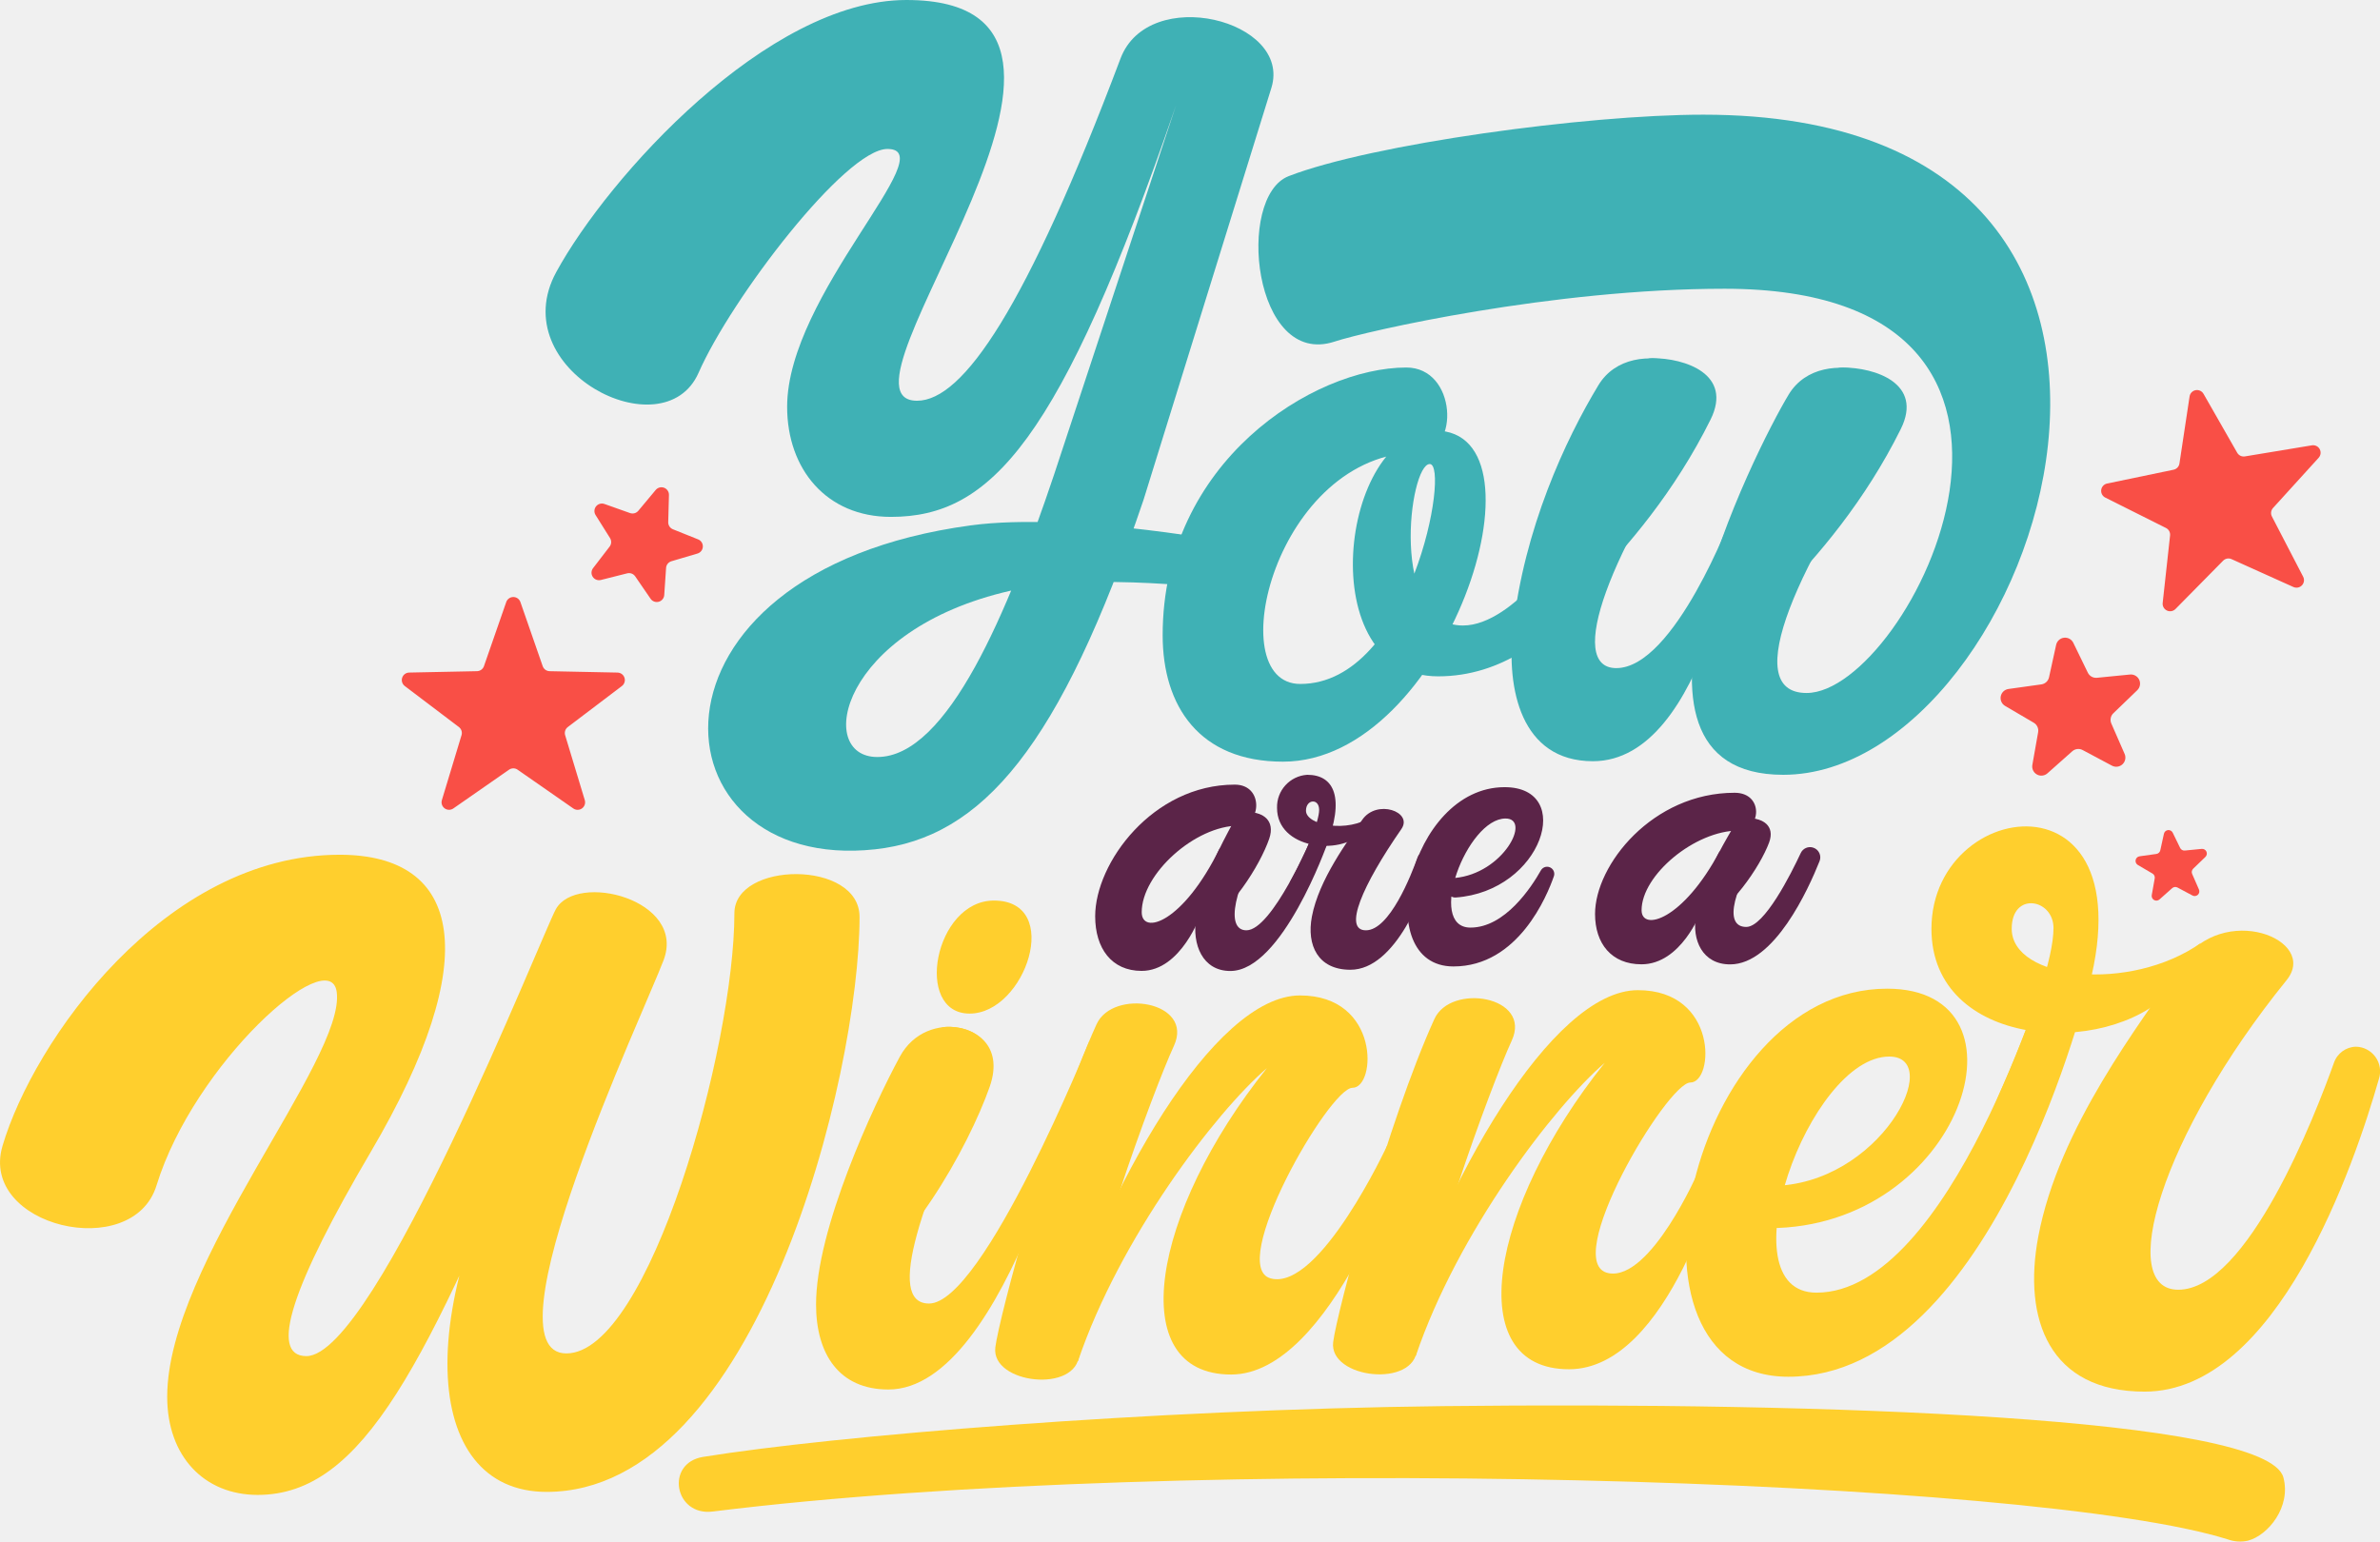
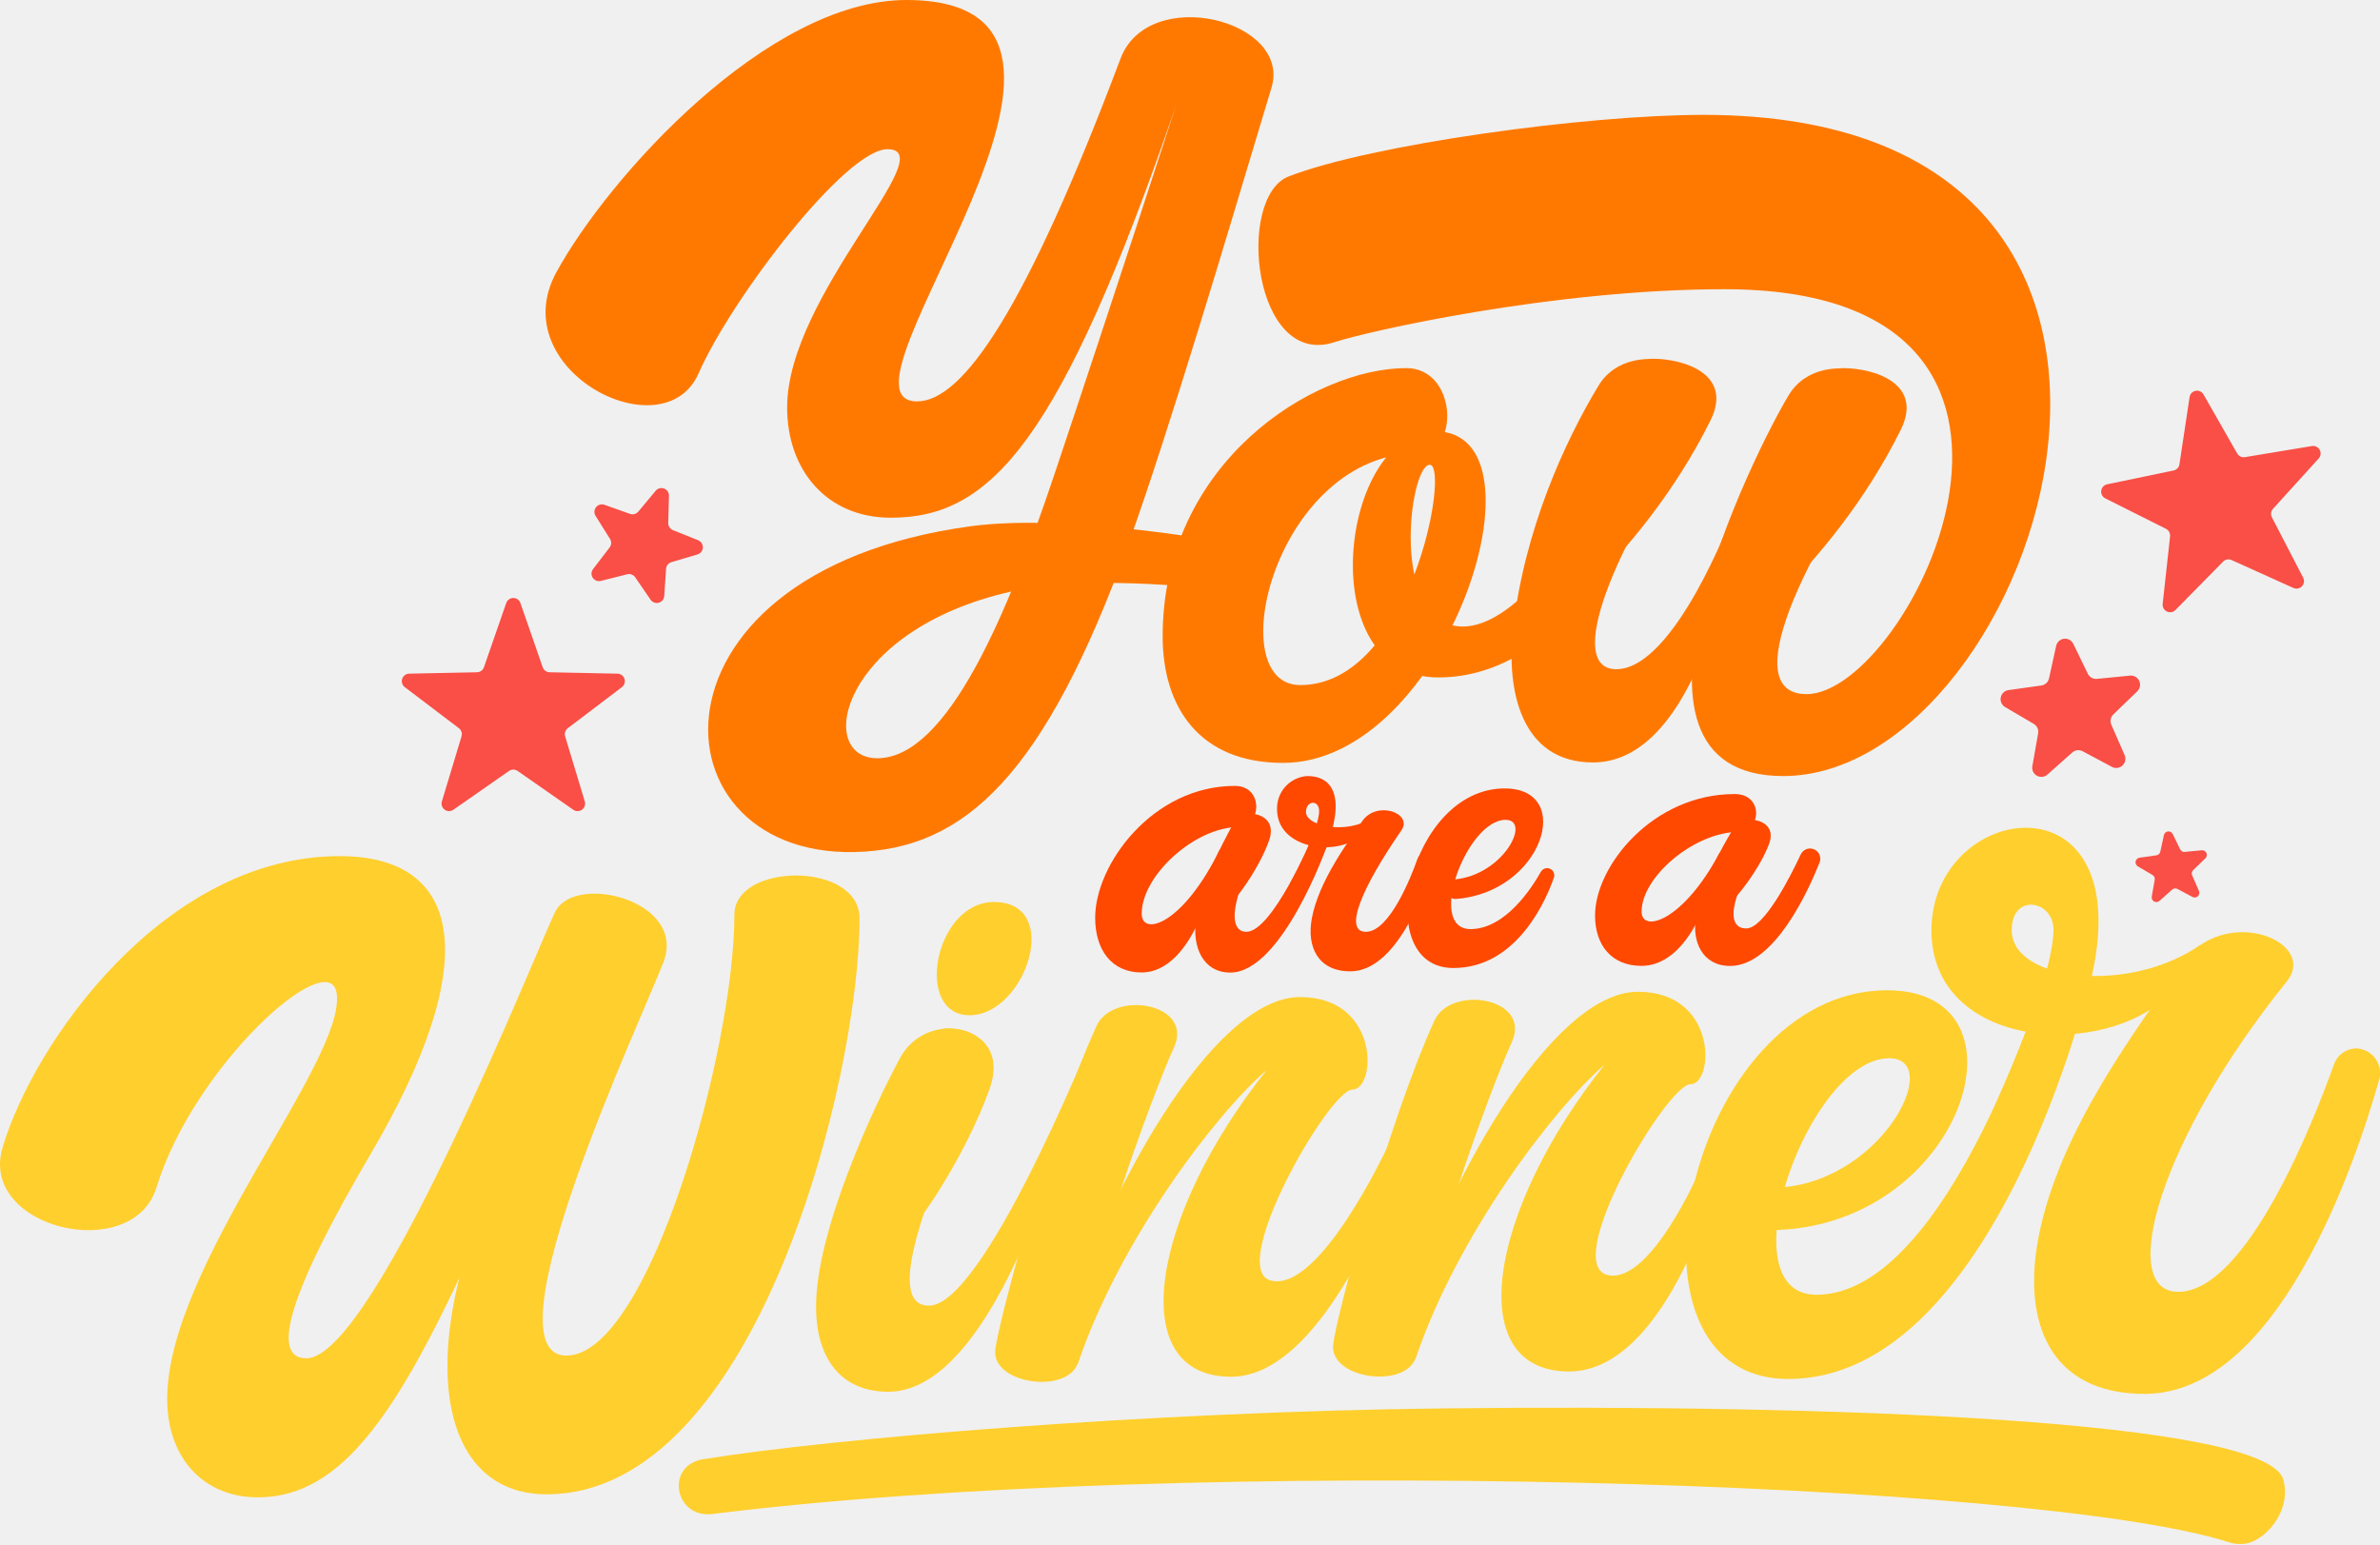
- <svg xmlns="http://www.w3.org/2000/svg" height="320.333" width="494.476">
-   <path d="M218.977 98.681l25.362-76.823c-24.095 70.048-38.5 85.548-59.254 85.548-13.365 0-21.55-9.924-21.547-22.887.007-23.3 32.65-53.566 20.846-53.566-8.719 0-32.429 31.012-39.247 46.507-7.26 16.5-40.621-.694-29.557-20.949C126.354 36.786 159.494 0 188.315 0c53.571 0-18.251 83.277 2.209 83.272 9.553 0 22.683-19.157 42.273-71.1 5.833-15.466 35.657-8.015 31.359 6.061l-26.569 85.623c-17.326 51.162-33.41 70.188-55.785 72.628-46.595 5.08-52.057-57.61 19.9-67.314 21.486-2.9 56.635 4.025 56.635 4.025l-3.5 9.373s-27.47-3.8-44.935.193c-35.42 8.093-40.6 34.547-27.624 34.543 14.656-.004 27.202-30.37 36.699-58.623z" fill="#3fb1b5" />
-   <path d="m474.4 306.993c-3.394-12.5-95.135-15.7-174.533-14.808-61.342.692-126.881 6.2-153.783 10.549-7.918 1.28-5.988 12.345 1.977 11.356 99.522-12.358 274.738-6.87 314.83 5.8a7.45 7.45 0 0 0 4.15.255c4.201-1.109 9.014-7.04 7.359-13.152z" fill="#ffcf2d" />
-   <g fill="#3fb1b5">
-     <path d="m294.852 93.991c8.423 0 7.881-17.624-2.68-17.624-19.251 0-50.614 19.584-50.614 55.633 0 14.7 7.6 26.271 25 26.271 33.956 0 56.341-68.8 31.61-68.8-19.785 0-25.84 51.068.63 51.068s39.67-32.352 39.67-32.352l-12.26 3.743s-11.527 18.048-22.267 18.048c-15.373 0-11.169-33.555-6.891-33.555s-3.912 45.7-26.906 45.7c-16.733-.005-5.103-48.132 24.708-48.132z" />
-     <path d="m355.1 85.076c5.449-7.656-15.973-16.664-23.011-5.033-6.845 11.312-15.471 29.856-17.76 50.808-1.318 12.07 1.538 27.326 16.622 27.326 23.773 0 30.415-51.283 30.415-51.283l-1.532.17s-11.914 31.766-24.025 31.766c-10.546 0-1.503-24.53 19.291-53.754z" />
-     <path d="M315.43 134.815c.064-.517 25.213-17.879 39.958-47.624 4.7-9.486-5.345-12.765-12.064-12.765-6.523 0-14.761 20.365-14.761 20.365m25.314-70.961c-24.352 0-68.98 6.128-86.127 12.766-11.051 4.278-7.381 39.958 9.532 34.383C283.931 68.787 322.557 60 358.3 60c80.511 0 38.468 84 17.038 84-14.315 0-1.5-27.755 19.292-56.977 5.449-7.656-15.973-16.664-23.011-5.034C364.777 93.3 330.686 161 370.484 161c53.18 0 99.053-137.17-16.607-137.17z" />
-     <path d="m354.962 136.761c.064-.516 25.213-17.878 39.958-47.623 4.7-9.487-5.345-12.766-12.064-12.766-6.523 0-14.761 20.366-14.761 20.366" />
+ <svg xmlns="http://www.w3.org/2000/svg" width="336" height="218" viewBox="0 0 336 218" fill="none">
+   <g clip-path="url(#clip0_2432_713)">
+     <path d="M148.797 67.156C156.635 43.804 166.03 14.875 166.03 14.875C149.657 62.546 139.869 73.094 125.767 73.094C116.685 73.094 111.123 66.341 111.125 57.519C111.13 41.662 133.311 21.065 125.29 21.065C119.366 21.065 103.255 42.17 98.622 52.715C93.689 63.944 71.019 52.242 78.537 38.458C85.859 25.034 108.377 0 127.961 0C164.363 0 115.56 56.673 129.463 56.67C135.954 56.67 144.876 43.633 158.187 8.284C162.151 -2.242 182.417 2.829 179.496 12.408C176.234 23.112 167.971 51.369 161.442 70.678C149.669 105.496 138.74 118.444 123.536 120.105C91.874 123.562 88.163 80.899 137.058 74.295C151.658 72.321 175.542 77.034 175.542 77.034L173.164 83.413C173.164 83.413 154.498 80.827 142.63 83.544C118.562 89.052 115.042 107.055 123.859 107.052C133.818 107.049 142.343 86.384 148.797 67.156Z" fill="#FF7900" />
+     <path d="M322.358 208.922C320.052 200.415 257.713 198.237 203.762 198.844C162.079 199.315 117.545 203.063 99.265 206.023C93.885 206.894 95.196 214.424 100.608 213.751C168.234 205.341 287.295 209.076 314.538 217.699C315.442 218.023 316.42 218.083 317.358 217.872C320.212 217.117 323.483 213.081 322.358 208.922Z" fill="#FFCF2D" />
+     <path d="M200.354 63.965C206.078 63.965 205.709 51.971 198.533 51.971C185.452 51.971 164.14 65.299 164.14 89.832C164.14 99.835 169.305 107.71 181.128 107.71C204.201 107.71 219.412 60.889 202.607 60.889C189.163 60.889 185.049 95.643 203.035 95.643C221.022 95.643 229.991 73.626 229.991 73.626L221.661 76.173C221.661 76.173 213.828 88.456 206.53 88.456C196.084 88.456 198.941 65.62 201.848 65.62C204.755 65.62 199.189 96.721 183.565 96.721C172.195 96.717 180.097 63.965 200.354 63.965Z" fill="#FF7900" />
+     <path d="M241.293 57.898C244.996 52.687 230.439 46.557 225.657 54.472C221.006 62.171 215.144 74.791 213.589 89.049C212.693 97.264 214.634 107.646 224.884 107.646C241.038 107.646 245.551 72.746 245.551 72.746L244.51 72.861C244.51 72.861 236.414 94.48 228.185 94.48C221.019 94.48 227.163 77.786 241.293 57.898Z" fill="#FF7900" />
+     <path d="M214.337 91.747C214.38 91.395 231.469 79.58 241.489 59.337C244.682 52.881 237.857 50.65 233.291 50.65C228.859 50.65 223.261 64.509 223.261 64.509" fill="#FF7900" />
+     <path d="M240.462 16.217C223.915 16.217 193.59 20.388 181.938 24.905C174.429 27.816 176.923 52.098 188.415 48.304C192.933 46.812 219.18 40.833 243.467 40.833C298.175 40.833 269.607 97.998 255.045 97.998C245.318 97.998 254.026 79.11 268.154 59.223C271.857 54.013 257.3 47.882 252.518 55.797C247.869 63.495 224.704 109.567 251.747 109.567C287.883 109.567 319.054 16.217 240.462 16.217Z" fill="#FF7900" />
+     <path d="M241.199 93.072C241.243 92.72 258.332 80.905 268.351 60.662C271.545 54.206 264.719 51.974 260.153 51.974C255.721 51.974 250.123 65.834 250.123 65.834" fill="#FF7900" />
+     <path d="M292.777 146.176C307.09 108.101 272.674 111.592 272.674 131.354C272.674 148.202 297.252 149.729 306.389 140.239L310.712 133.349C300.693 140.42 284.007 138.562 284.007 131.339C284.007 126.021 289.905 127.094 289.905 131.234C289.905 135.479 287.071 143.774 281.911 155.514C278.746 162.711 291.871 147.914 291.871 147.914" fill="#FFCF2D" />
+     <path d="M213.426 147.147C216.307 140.872 204.821 138.98 202.497 144.11C195.905 158.653 188.723 185.631 188.213 189.786C187.577 194.964 199.794 196.35 200.053 190.723C200.516 180.702 210.477 153.571 213.426 147.147Z" fill="#FFCF2D" />
+     <path d="M227.118 180.046C220.077 178.779 235.359 153.086 238.626 153.086C242.023 153.086 242.544 140.023 231.224 140.023C219.03 140.023 203.581 167.342 196.641 190.365L199.88 191.737C205.782 174.305 219.326 156.516 226.539 150.312C210.231 170.712 206.299 193.631 221.504 193.631C235.706 193.631 242.977 165.179 242.977 165.179L239.738 165.716C239.738 165.716 233.034 181.111 227.118 180.046Z" fill="#FFCF2D" />
+     <path d="M165.732 147.892C168.612 141.618 157.126 139.725 154.802 144.855C148.211 159.399 141.028 186.376 140.517 190.532C139.881 195.71 152.099 197.096 152.358 191.469C152.821 181.448 162.781 154.317 165.732 147.892Z" fill="#FFCF2D" />
+     <path d="M179.423 180.792C173.108 179.171 187.663 153.832 190.931 153.832C194.328 153.832 194.849 140.769 183.528 140.769C171.334 140.769 155.885 168.087 148.946 191.111L152.185 192.483C158.087 175.051 171.631 157.261 178.844 151.058C162.536 171.457 158.603 194.376 173.809 194.376C188.01 194.376 198.362 162.663 198.362 162.663L195.848 161.968C195.848 161.968 186.304 182.559 179.423 180.792Z" fill="#FFCF2D" />
+     <path d="M322.813 138.607C327.444 132.874 313.843 127.425 307.869 136.266C302.11 144.784 290.673 159.409 287.76 174.852C285.539 186.626 289.342 196.795 302.76 196.795C321.492 196.795 332.407 164.657 335.858 152.533C336.018 152.018 336.056 151.473 335.969 150.941C335.882 150.408 335.674 149.903 335.359 149.466C335.045 149.028 334.633 148.669 334.156 148.418C333.68 148.166 333.152 148.029 332.613 148.017C331.924 148.031 331.255 148.257 330.697 148.664C330.14 149.071 329.721 149.64 329.497 150.294C326.873 157.648 317.304 182.385 307.516 182.385C298.805 182.385 304.943 160.727 322.813 138.607Z" fill="#FFCF2D" />
+     <path d="M179.007 117.709C180.307 115.657 175.678 113.305 174.024 116.424C172.413 119.457 169.737 124.323 168.864 129.84C168.276 133.556 169.764 137.31 173.692 137.31C181.012 137.31 187.345 119.408 187.345 119.408L185.119 118.558C185.119 118.558 179.59 131.557 175.963 131.557C172.974 131.559 174.047 125.545 179.007 117.709Z" fill="#FF4800" />
+     <path d="M169.469 131.046C173.624 129.249 177.932 122.281 179.186 118.603C180.081 115.972 178.203 114.888 176.478 114.888C174.804 114.888 172.325 120.314 172.325 120.314" fill="#FF4800" />
+     <path d="M169.517 129.297C169.517 129.297 166.758 137.297 161.168 137.297C156.925 137.297 154.613 134.099 154.613 129.575C154.613 122.021 162.741 110.958 174.319 110.958C178.503 110.958 178.027 116.758 174.889 116.758C168.705 116.758 161.183 123.602 161.183 128.993C161.183 132.28 167.027 130.573 172.238 119.868L172.738 125.897" fill="#FF4800" />
+     <path d="M249.578 118.326C250.877 116.436 246.249 114.27 244.595 117.142C242.984 119.932 240.307 124.417 239.43 129.498C238.843 132.92 240.331 136.377 244.259 136.377C250.496 136.377 255.305 125.74 256.88 121.776C256.954 121.59 256.989 121.391 256.982 121.191C256.974 120.991 256.926 120.795 256.839 120.614C256.753 120.434 256.629 120.274 256.478 120.144C256.326 120.013 256.149 119.916 255.957 119.858C255.624 119.756 255.265 119.777 254.946 119.919C254.628 120.061 254.371 120.313 254.223 120.629C252.857 123.556 249.094 131.081 246.53 131.081C243.232 131.081 244.617 125.542 249.578 118.326Z" fill="#FF4800" />
+     <path d="M240.037 130.608C244.193 128.954 248.501 122.536 249.754 119.149C250.649 116.726 248.772 115.728 247.046 115.728C245.372 115.728 242.893 120.725 242.893 120.725" fill="#FF4800" />
+     <path d="M240.088 128.997C240.088 128.997 237.329 136.366 231.739 136.366C227.496 136.366 225.183 133.421 225.183 129.254C225.183 122.295 233.312 112.108 244.889 112.108C249.073 112.108 248.598 117.451 245.459 117.451C239.276 117.451 231.754 123.753 231.754 128.718C231.754 131.745 237.597 130.173 242.808 120.314L243.308 125.866" fill="#FF4800" />
+     <path d="M219.043 122.789C219.208 122.918 219.328 123.095 219.387 123.295C219.446 123.496 219.441 123.71 219.373 123.908C218.429 126.644 214.345 136.668 205.193 136.668C193.327 136.668 198.882 111.316 212.411 111.316C222.426 111.316 217.764 126.05 205.497 126.92C205.354 126.93 205.211 126.909 205.076 126.86C204.942 126.81 204.819 126.733 204.716 126.632C204.614 126.532 204.534 126.411 204.481 126.278C204.428 126.144 204.404 126.001 204.41 125.857L204.448 125.113C204.459 124.87 204.559 124.64 204.727 124.465C204.895 124.29 205.12 124.181 205.362 124.16C212.231 123.54 216.24 115.749 212.548 115.749C207.074 115.749 201.321 131.173 207.597 131.173C212.468 131.173 216.188 125.479 217.539 123.08C217.61 122.953 217.709 122.843 217.827 122.758C217.945 122.673 218.08 122.614 218.222 122.586C218.365 122.558 218.512 122.562 218.654 122.596C218.795 122.631 218.927 122.695 219.041 122.786L219.043 122.789Z" fill="#FF4800" />
+     <path d="M187.193 119.784C189.922 112.781 188.342 109.567 184.554 109.567C183.374 109.64 182.268 110.171 181.472 111.047C180.676 111.923 180.251 113.075 180.289 114.259C180.289 120.021 189.1 121.038 192.226 117.794L193.704 115.437C190.277 117.855 184.373 116.705 184.373 114.642C184.373 113.013 186.231 112.84 186.231 114.534C186.231 116.155 184.482 120.427 182.053 124.858" fill="#FF4800" />
+     <path d="M197.843 117.236C199.532 114.794 194.334 112.943 192.29 115.967C190.319 118.88 186.201 124.35 185.205 129.632C184.445 133.659 186.052 137.137 190.641 137.137C197.048 137.137 201.125 126.144 202.306 121.997C202.36 121.821 202.372 121.635 202.342 121.453C202.312 121.272 202.241 121.099 202.133 120.95C202.026 120.801 201.885 120.678 201.722 120.593C201.559 120.507 201.379 120.46 201.195 120.456C200.959 120.46 200.731 120.538 200.54 120.677C200.349 120.816 200.206 121.011 200.13 121.234C199.232 123.752 196.177 131.558 192.829 131.558C189.6 131.555 192.308 125.233 197.843 117.236Z" fill="#FF4800" />
+     <path d="M294.967 138.83C294.967 138.83 281.665 194.689 252.476 194.689C226.41 194.689 238.36 139.812 266.423 139.812C287.832 139.812 276.911 173.676 249.715 173.676L250.004 167.704C265.338 167.704 274.688 149.412 266.712 149.412C255.357 149.412 243.423 182.8 256.442 182.8C275.332 182.8 289.112 136.61 289.112 136.61L294.967 138.83Z" fill="#FFCF2D" />
+     <path d="M103.679 129.146C103.679 148.09 91.636 191.391 79.954 191.391C68.273 191.391 90.796 143.395 93.68 135.791C96.934 127.205 81.392 123.269 78.466 128.584C76.545 132.073 53.027 191.772 43.255 191.772C37.868 191.772 41.296 181.704 52.344 162.895C68.477 135.431 65.2 120.872 47.947 120.872C23.166 120.872 4.701 147.264 0.353 162.051C-3.001 173.46 18.744 178.57 22.098 167.636C27.375 150.433 46.601 133.204 47.538 140.296C48.797 149.823 23.605 178.628 23.605 197.521C23.605 205.954 28.837 211.4 36.38 211.4C51.388 211.4 60.177 192.578 76.708 153.221C57.75 184.378 59.441 210.974 77.165 210.974C106.852 210.974 121.348 152.128 121.348 129.661C121.346 121.589 103.679 121.767 103.679 129.146Z" fill="#FFCF2D" />
+     <path d="M139.058 150.468C141.437 145.326 130.904 142.264 127.031 149.437C123.267 156.414 115.197 173.828 115.208 184.485C115.214 191.521 118.49 196.489 125.411 196.495C142.33 196.509 153.054 149.862 153.054 149.862L153.834 147.125C153.834 147.125 138.837 184.344 131.155 184.337C124.886 184.334 130.251 169.515 139.058 150.468Z" fill="#FFCF2D" />
+     <path d="M118.24 182.823C127.873 178.362 136.777 162.081 139.718 153.695C141.821 147.696 137.488 145.039 133.499 145.215C129.626 145.387 124.974 158.433 124.974 158.433" fill="#FFCF2D" />
+     <path d="M140.314 127.351C131.915 127.351 128.966 143.335 136.888 143.335C144.765 143.335 150.137 127.351 140.314 127.351Z" fill="#FFCF2D" />
+     <path d="M73.47 85.14L76.615 94.203C76.686 94.408 76.818 94.586 76.993 94.713C77.168 94.84 77.378 94.911 77.594 94.915L87.175 95.111C87.395 95.115 87.609 95.188 87.785 95.319C87.963 95.45 88.094 95.633 88.162 95.843C88.23 96.053 88.231 96.279 88.165 96.489C88.099 96.699 87.969 96.884 87.793 97.017L80.158 102.814C79.986 102.945 79.858 103.125 79.791 103.331C79.724 103.537 79.722 103.758 79.784 103.966L82.559 113.153C82.622 113.364 82.619 113.589 82.549 113.798C82.478 114.006 82.345 114.188 82.167 114.317C81.99 114.446 81.776 114.517 81.556 114.519C81.336 114.522 81.121 114.455 80.941 114.33L73.074 108.846C72.897 108.722 72.686 108.655 72.47 108.655C72.254 108.655 72.043 108.722 71.865 108.846L64.001 114.326C63.82 114.452 63.605 114.518 63.386 114.516C63.166 114.514 62.952 114.443 62.775 114.314C62.597 114.184 62.463 114.003 62.393 113.794C62.323 113.586 62.319 113.36 62.383 113.15L65.157 103.962C65.22 103.755 65.218 103.534 65.151 103.328C65.084 103.122 64.956 102.942 64.784 102.811L57.147 97.015C56.971 96.882 56.841 96.698 56.775 96.488C56.708 96.278 56.709 96.052 56.777 95.842C56.845 95.632 56.977 95.449 57.154 95.318C57.331 95.186 57.544 95.114 57.764 95.11L67.345 94.914C67.561 94.909 67.771 94.839 67.946 94.712C68.121 94.584 68.252 94.406 68.323 94.202L71.469 85.138C71.541 84.93 71.677 84.75 71.856 84.622C72.035 84.495 72.25 84.426 72.47 84.426C72.69 84.426 72.905 84.495 73.084 84.623C73.263 84.751 73.398 84.932 73.47 85.14Z" fill="#F94F46" />
+     <path d="M92.571 69.284L90.114 72.233C89.975 72.399 89.789 72.519 89.58 72.576C89.372 72.633 89.151 72.625 88.947 72.553L85.332 71.269C85.124 71.195 84.899 71.188 84.687 71.248C84.475 71.308 84.287 71.433 84.15 71.605C84.012 71.778 83.932 71.989 83.919 72.209C83.907 72.429 83.964 72.648 84.082 72.834L86.12 76.087C86.235 76.27 86.292 76.484 86.281 76.701C86.272 76.917 86.195 77.125 86.064 77.296L83.728 80.343C83.594 80.518 83.517 80.73 83.509 80.95C83.501 81.17 83.561 81.387 83.682 81.572C83.803 81.756 83.978 81.897 84.183 81.977C84.388 82.057 84.612 82.071 84.826 82.017L88.545 81.078C88.754 81.025 88.975 81.038 89.177 81.115C89.38 81.191 89.554 81.328 89.676 81.506L91.847 84.673C91.972 84.855 92.149 84.993 92.356 85.069C92.562 85.144 92.787 85.154 92.999 85.096C93.212 85.037 93.4 84.915 93.539 84.744C93.679 84.574 93.761 84.364 93.776 84.144L94.034 80.312C94.049 80.096 94.129 79.889 94.264 79.72C94.399 79.551 94.583 79.428 94.79 79.367L98.468 78.278C98.679 78.215 98.865 78.089 99.001 77.915C99.137 77.742 99.215 77.531 99.225 77.311C99.236 77.091 99.177 76.873 99.058 76.688C98.939 76.503 98.766 76.359 98.562 76.277L95.002 74.848C94.801 74.767 94.63 74.627 94.512 74.446C94.393 74.265 94.332 74.052 94.338 73.836L94.44 69.996C94.446 69.776 94.384 69.56 94.262 69.377C94.139 69.194 93.963 69.054 93.758 68.976C93.553 68.897 93.328 68.885 93.116 68.941C92.903 68.996 92.713 69.116 92.571 69.284Z" fill="#F94F46" />
+     <path d="M311.082 55.69L315.839 64.021C315.946 64.209 316.108 64.36 316.303 64.453C316.499 64.546 316.718 64.577 316.931 64.541L326.384 62.976C326.6 62.94 326.823 62.972 327.021 63.069C327.219 63.165 327.381 63.321 327.486 63.515C327.592 63.708 327.634 63.929 327.608 64.148C327.581 64.367 327.488 64.572 327.34 64.735L320.897 71.837C320.751 71.997 320.658 72.198 320.63 72.413C320.602 72.627 320.641 72.846 320.74 73.038L325.151 81.557C325.252 81.752 325.29 81.975 325.259 82.192C325.228 82.41 325.131 82.613 324.98 82.773C324.829 82.933 324.631 83.042 324.416 83.085C324.2 83.127 323.977 83.102 323.776 83.011L315.041 79.069C314.844 78.98 314.625 78.953 314.412 78.993C314.199 79.033 314.004 79.136 313.852 79.291L307.125 86.124C306.971 86.281 306.771 86.385 306.555 86.424C306.338 86.462 306.115 86.432 305.917 86.337C305.718 86.243 305.554 86.089 305.447 85.896C305.34 85.704 305.295 85.483 305.319 85.264L306.363 75.726C306.387 75.511 306.344 75.293 306.241 75.103C306.137 74.913 305.978 74.759 305.785 74.662L297.216 70.364C297.02 70.265 296.859 70.108 296.756 69.913C296.653 69.719 296.613 69.497 296.641 69.279C296.67 69.061 296.765 68.857 296.915 68.695C297.064 68.534 297.26 68.423 297.475 68.378L306.856 66.425C307.068 66.381 307.261 66.273 307.409 66.116C307.558 65.959 307.655 65.76 307.687 65.546L309.119 56.058C309.152 55.841 309.252 55.639 309.405 55.481C309.557 55.324 309.755 55.217 309.971 55.177C310.186 55.137 310.409 55.164 310.608 55.256C310.807 55.348 310.973 55.5 311.082 55.69Z" fill="#F94F46" />
+     <path d="M292.703 90.905L294.752 95.125C294.868 95.363 295.054 95.56 295.285 95.689C295.515 95.818 295.78 95.873 296.044 95.847L300.704 95.387C300.972 95.36 301.241 95.417 301.475 95.551C301.708 95.684 301.895 95.887 302.007 96.132C302.12 96.376 302.154 96.65 302.103 96.915C302.053 97.179 301.922 97.422 301.728 97.608L298.356 100.863C298.166 101.046 298.036 101.284 297.985 101.543C297.934 101.802 297.963 102.071 298.069 102.313L299.945 106.611C300.054 106.857 300.083 107.132 300.028 107.395C299.974 107.659 299.839 107.899 299.641 108.082C299.444 108.265 299.194 108.382 298.927 108.416C298.66 108.45 298.39 108.4 298.153 108.272L294.02 106.066C293.787 105.942 293.522 105.892 293.259 105.923C292.997 105.954 292.751 106.066 292.554 106.241L289.052 109.356C288.852 109.536 288.6 109.648 288.333 109.677C288.066 109.707 287.796 109.652 287.561 109.521C287.327 109.389 287.139 109.188 287.024 108.944C286.909 108.701 286.873 108.427 286.921 108.163L287.737 103.544C287.783 103.284 287.748 103.016 287.638 102.776C287.527 102.536 287.345 102.335 287.117 102.202L283.078 99.829C282.845 99.694 282.661 99.489 282.55 99.243C282.44 98.998 282.408 98.724 282.461 98.46C282.513 98.196 282.647 97.954 282.843 97.77C283.038 97.585 283.287 97.467 283.553 97.43L288.192 96.782C288.453 96.745 288.697 96.629 288.891 96.45C289.085 96.27 289.219 96.036 289.275 95.777L290.279 91.192C290.336 90.93 290.473 90.691 290.672 90.51C290.871 90.329 291.122 90.215 291.389 90.183C291.655 90.151 291.926 90.204 292.161 90.334C292.397 90.463 292.586 90.663 292.703 90.905Z" fill="#F94F46" />
+     <path d="M306.736 117.752L307.785 119.91C307.844 120.031 307.939 120.132 308.056 120.198C308.174 120.263 308.309 120.292 308.444 120.278L310.829 120.044C310.966 120.03 311.103 120.06 311.222 120.128C311.341 120.196 311.436 120.3 311.494 120.425C311.551 120.55 311.568 120.69 311.543 120.825C311.518 120.96 311.451 121.084 311.352 121.179L309.628 122.845C309.53 122.939 309.464 123.06 309.438 123.193C309.411 123.326 309.426 123.463 309.48 123.587L310.44 125.786C310.495 125.912 310.51 126.052 310.482 126.187C310.454 126.321 310.385 126.444 310.284 126.538C310.183 126.631 310.056 126.691 309.919 126.708C309.783 126.726 309.645 126.701 309.524 126.636L307.409 125.507C307.29 125.444 307.155 125.419 307.021 125.435C306.888 125.451 306.762 125.507 306.661 125.597L304.868 127.193C304.765 127.285 304.636 127.342 304.499 127.356C304.363 127.371 304.225 127.343 304.105 127.276C303.985 127.208 303.889 127.105 303.83 126.981C303.771 126.856 303.753 126.716 303.777 126.581L304.196 124.218C304.219 124.085 304.201 123.948 304.145 123.825C304.088 123.702 303.995 123.6 303.879 123.531L301.812 122.317C301.694 122.247 301.601 122.143 301.545 122.018C301.489 121.893 301.474 121.753 301.5 121.619C301.527 121.484 301.595 121.362 301.694 121.267C301.793 121.173 301.919 121.112 302.054 121.092L304.428 120.76C304.562 120.742 304.686 120.682 304.785 120.59C304.884 120.499 304.953 120.378 304.982 120.246L305.496 117.903C305.525 117.768 305.595 117.646 305.697 117.553C305.798 117.461 305.926 117.402 306.062 117.385C306.199 117.369 306.337 117.395 306.458 117.461C306.578 117.526 306.676 117.628 306.736 117.752Z" fill="#F94F46" />
  </g>
-   <g fill="#ffcf2d">
-     <path d="M430.867 214.794c21.064-55.948-29.585-50.819-29.585-21.78 0 24.756 36.17 27 49.617 13.055l6.361-10.124c-14.744 10.39-39.3 7.66-39.3-2.953 0-7.815 8.68-6.238 8.68-.155 0 6.239-4.17 18.427-11.765 35.678-4.657 10.575 14.659-11.167 14.659-11.167M314.09 216.22c4.239-9.22-12.664-12-16.085-4.462-9.7 21.37-20.27 61.011-21.021 67.117-.936 7.609 17.043 9.645 17.425 1.377.681-14.725 15.341-54.592 19.681-64.032z" />
-     <path d="M334.239 264.563c-10.362-1.862 12.128-39.616 16.936-39.616 5 0 5.766-19.195-10.893-19.195-17.946 0-40.681 40.143-50.894 73.974l4.766 2.016c8.686-25.615 28.619-51.755 39.234-60.871-24 29.976-29.787 63.654-7.41 63.654 20.9 0 31.6-41.808 31.6-41.808l-4.766.789s-9.866 22.622-18.573 21.057zM243.9 217.315c4.239-9.219-12.665-12-16.085-4.462-9.7 21.371-20.27 61.011-21.022 67.118-.936 7.609 17.044 9.645 17.426 1.377.681-14.725 15.339-54.592 19.681-64.033z" />
-     <path d="M264.048 265.659c-9.293-2.382 12.127-39.616 16.936-39.616 5 0 5.766-19.195-10.894-19.195-17.945 0-40.681 40.142-50.893 73.974l4.766 2.016c8.686-25.615 28.619-51.756 39.234-60.871-24 29.975-29.788 63.653-7.411 63.653 20.9 0 36.134-46.6 36.134-46.6l-3.7-1.021s-14.045 30.256-24.172 27.66zm211.021-61.988c6.816-8.424-13.2-16.43-21.992-3.44-8.476 12.517-25.307 34.007-29.593 56.7-3.269 17.3 2.328 32.243 22.074 32.243 27.567 0 43.63-47.224 48.709-65.039a5.12 5.12 0 0 0-4.775-6.636 4.951 4.951 0 0 0-4.586 3.345C481.044 231.65 466.962 268 452.558 268c-12.82 0-3.787-31.825 22.511-64.329z" />
-   </g>
-   <g fill="#5b2448">
-     <path d="m263.437 172.964c1.913-3.016-4.9-6.471-7.333-1.889-2.371 4.457-6.31 11.608-7.595 19.715-.865 5.46 1.325 10.976 7.106 10.976 10.773 0 20.092-26.306 20.092-26.306l-3.276-1.248s-8.136 19.1-13.474 19.1c-4.399.004-2.82-8.834 4.48-20.348z" />
-     <path d="m249.4 192.561c6.115-2.64 12.455-12.879 14.3-18.284 1.317-3.866-1.447-5.458-3.985-5.458-2.464 0-6.112 7.973-6.112 7.973" />
-     <path d="M249.471 189.991s-4.061 11.756-12.288 11.756c-6.243 0-9.646-4.7-9.646-11.347 0-11.1 11.962-27.357 29-27.357 6.158 0 5.457 8.524.839 8.524-9.1 0-20.17 10.056-20.17 17.978 0 4.829 8.6 2.322 16.269-13.409l.735 8.859m113.083-11.124c1.912-2.778-4.9-5.96-7.334-1.74-2.371 4.1-6.31 10.69-7.6 18.156-.865 5.028 1.325 10.108 7.106 10.108 9.178 0 16.256-15.631 18.574-21.455a2.124 2.124 0 0 0-1.358-2.818 2.127 2.127 0 0 0-2.552 1.133c-2.01 4.3-7.549 15.358-11.322 15.358-4.853 0-2.815-8.139 4.486-18.742z" />
-     <path d="m353.252 191.918c6.115-2.431 12.455-11.861 14.3-16.838 1.317-3.56-1.446-5.027-3.985-5.027-2.464 0-6.112 7.343-6.112 7.343" />
-     <path d="M353.326 189.551s-4.06 10.827-12.287 10.827c-6.243 0-9.647-4.327-9.647-10.45 0-10.225 11.962-25.195 29-25.195 6.158 0 5.458 7.851.839 7.851-9.1 0-20.17 9.261-20.17 16.557 0 4.447 8.6 2.138 16.269-12.349l.735 8.158m-35.709-4.522a1.478 1.478 0 0 1 .485 1.644c-1.389 4.021-7.4 18.751-20.868 18.751-17.463 0-9.287-37.253 10.622-37.253 14.739 0 7.878 21.65-10.174 22.929a1.5 1.5 0 0 1-1.6-1.562l.055-1.094a1.478 1.478 0 0 1 1.346-1.4c10.109-.911 16.008-12.36 10.575-12.36-8.056 0-16.522 22.665-7.286 22.665 7.169 0 12.643-8.367 14.631-11.892a1.481 1.481 0 0 1 2.211-.432zm-46.872-4.415C279.5 165.723 277.175 161 271.6 161a6.694 6.694 0 0 0-6.277 6.894c0 8.467 12.967 9.962 17.567 5.194l2.175-3.463c-5.043 3.554-13.731 1.864-13.731-1.168 0-2.393 2.734-2.648 2.734-.159 0 2.383-2.574 8.659-6.149 15.17" />
-     <path d="M291.157 172.268c2.486-3.587-5.165-6.307-8.173-1.864-2.9 4.281-8.96 12.318-10.426 20.079-1.118 5.918 1.247 11.028 8 11.028 9.429 0 15.429-16.153 17.166-22.246A1.751 1.751 0 0 0 296.09 177a1.692 1.692 0 0 0-1.568 1.144c-1.321 3.7-5.817 15.17-10.744 15.17-4.752-.004-.767-9.294 7.379-21.046z" />
-   </g>
-   <g fill="#ffcf2d">
-     <path d="M434.09 204s-19.576 82.08-62.532 82.08c-38.361 0-20.775-80.637 20.525-80.637 31.506 0 15.434 49.76-24.588 49.76l.425-8.775c22.566 0 36.326-26.879 24.588-26.879-16.711 0-34.274 49.06-15.114 49.06 27.8 0 48.079-67.872 48.079-67.872zm-281.51-14.23c0 27.836-17.724 91.464-34.915 91.464s15.956-70.527 20.2-81.7c4.789-12.616-18.084-18.4-22.39-10.591-2.827 5.128-37.437 92.85-51.818 92.85-7.929 0-2.883-14.794 13.376-42.432 23.742-40.356 18.919-61.749-6.471-61.749-36.47 0-63.644 38.78-70.042 60.509-4.936 16.764 27.064 24.273 32 8.207 7.767-25.279 36.061-50.595 37.44-40.175 1.853 14-35.222 56.326-35.222 84.088 0 12.391 7.7 20.394 18.8 20.394 22.087 0 35.022-27.658 59.35-85.49-27.9 45.783-25.412 84.864.672 84.864 43.689 0 65.022-86.469 65.022-119.483-.002-11.861-26.002-11.599-26.002-.756zm52.066 31.33c3.5-7.556-12-12.055-17.7-1.515-5.539 10.252-17.416 35.841-17.4 51.5.009 10.34 4.83 17.64 15.015 17.648 24.9.021 40.681-68.523 40.681-68.523l1.149-4.022s-22.071 54.69-33.376 54.68c-9.226-.004-1.33-21.78 11.631-49.768z" />
-     <path d="M174.009 268.643c14.176-6.554 27.28-30.478 31.607-42.8 3.095-8.816-3.282-12.72-9.152-12.461-5.7.253-12.545 19.423-12.545 19.423m22.575-45.674c-12.361 0-16.7 23.488-5.042 23.488 11.592 0 19.497-23.488 5.042-23.488z" />
-   </g>
-   <path d="M108.122 125.106l4.629 13.318a1.558 1.558 0 0 0 1.44 1.046l14.1.288a1.557 1.557 0 0 1 .91 2.8l-11.236 8.519a1.556 1.556 0 0 0-.55 1.692l4.083 13.5a1.558 1.558 0 0 1-2.381 1.729l-11.577-8.058a1.554 1.554 0 0 0-1.779 0l-11.574 8.053a1.558 1.558 0 0 1-2.381-1.729l4.083-13.5a1.557 1.557 0 0 0-.55-1.692L84.1 142.556a1.557 1.557 0 0 1 .909-2.8l14.1-.288a1.556 1.556 0 0 0 1.439-1.046l4.63-13.318a1.558 1.558 0 0 1 2.944.002zm28.111-23.298l-3.617 4.333a1.56 1.56 0 0 1-1.717.47l-5.32-1.887a1.558 1.558 0 0 0-1.84 2.3l3 4.78a1.556 1.556 0 0 1-.083 1.777l-3.438 4.477a1.557 1.557 0 0 0 1.616 2.459l5.473-1.379a1.559 1.559 0 0 1 1.665.629l3.195 4.653a1.558 1.558 0 0 0 2.839-.777l.38-5.631a1.554 1.554 0 0 1 1.112-1.389l5.413-1.6a1.558 1.558 0 0 0 .138-2.94l-5.239-2.1a1.558 1.558 0 0 1-.977-1.487l.15-5.642a1.558 1.558 0 0 0-2.75-1.046zm321.573-19.976l7 12.242a1.556 1.556 0 0 0 1.607.764l13.911-2.3a1.557 1.557 0 0 1 1.407 2.584l-9.482 10.436a1.558 1.558 0 0 0-.23 1.765l6.491 12.518a1.558 1.558 0 0 1-2.023 2.137l-12.855-5.793a1.558 1.558 0 0 0-1.75.326l-9.9 10.041a1.558 1.558 0 0 1-2.658-1.263l1.537-14.016a1.557 1.557 0 0 0-.851-1.563l-12.61-6.316a1.558 1.558 0 0 1 .381-2.918l13.805-2.87a1.556 1.556 0 0 0 1.223-1.292l2.107-13.942a1.558 1.558 0 0 1 2.89-.54zm-27.048 51.746l3.016 6.2a1.9 1.9 0 0 0 1.9 1.061l6.859-.675a1.9 1.9 0 0 1 1.506 3.263l-4.962 4.783a1.9 1.9 0 0 0-.422 2.131l2.761 6.315a1.9 1.9 0 0 1-2.638 2.441l-6.082-3.241a1.9 1.9 0 0 0-2.158.257l-5.153 4.577a1.9 1.9 0 0 1-3.136-1.754l1.2-6.786a1.9 1.9 0 0 0-.911-1.973l-5.945-3.486a1.9 1.9 0 0 1 .7-3.525l6.826-.953a1.9 1.9 0 0 0 1.594-1.476L427.19 134a1.9 1.9 0 0 1 3.568-.422zm20.652 39.448l1.543 3.171a.972.972 0 0 0 .97.542l3.51-.345a.973.973 0 0 1 .77 1.669l-2.538 2.448a.973.973 0 0 0-.217 1.09l1.413 3.231a.973.973 0 0 1-1.349 1.249l-3.112-1.659a.973.973 0 0 0-1.1.132l-2.64 2.346a.974.974 0 0 1-1.605-.9l.616-3.472a.973.973 0 0 0-.466-1.009l-3.042-1.784a.973.973 0 0 1 .357-1.8l3.493-.488a.971.971 0 0 0 .815-.755l.757-3.444a.973.973 0 0 1 1.825-.222z" fill="#f94f46" />
+   <defs>
+     <clipPath id="clip0_2432_713">
+       <rect width="336" height="218" fill="white" />
+     </clipPath>
+   </defs>
</svg>
